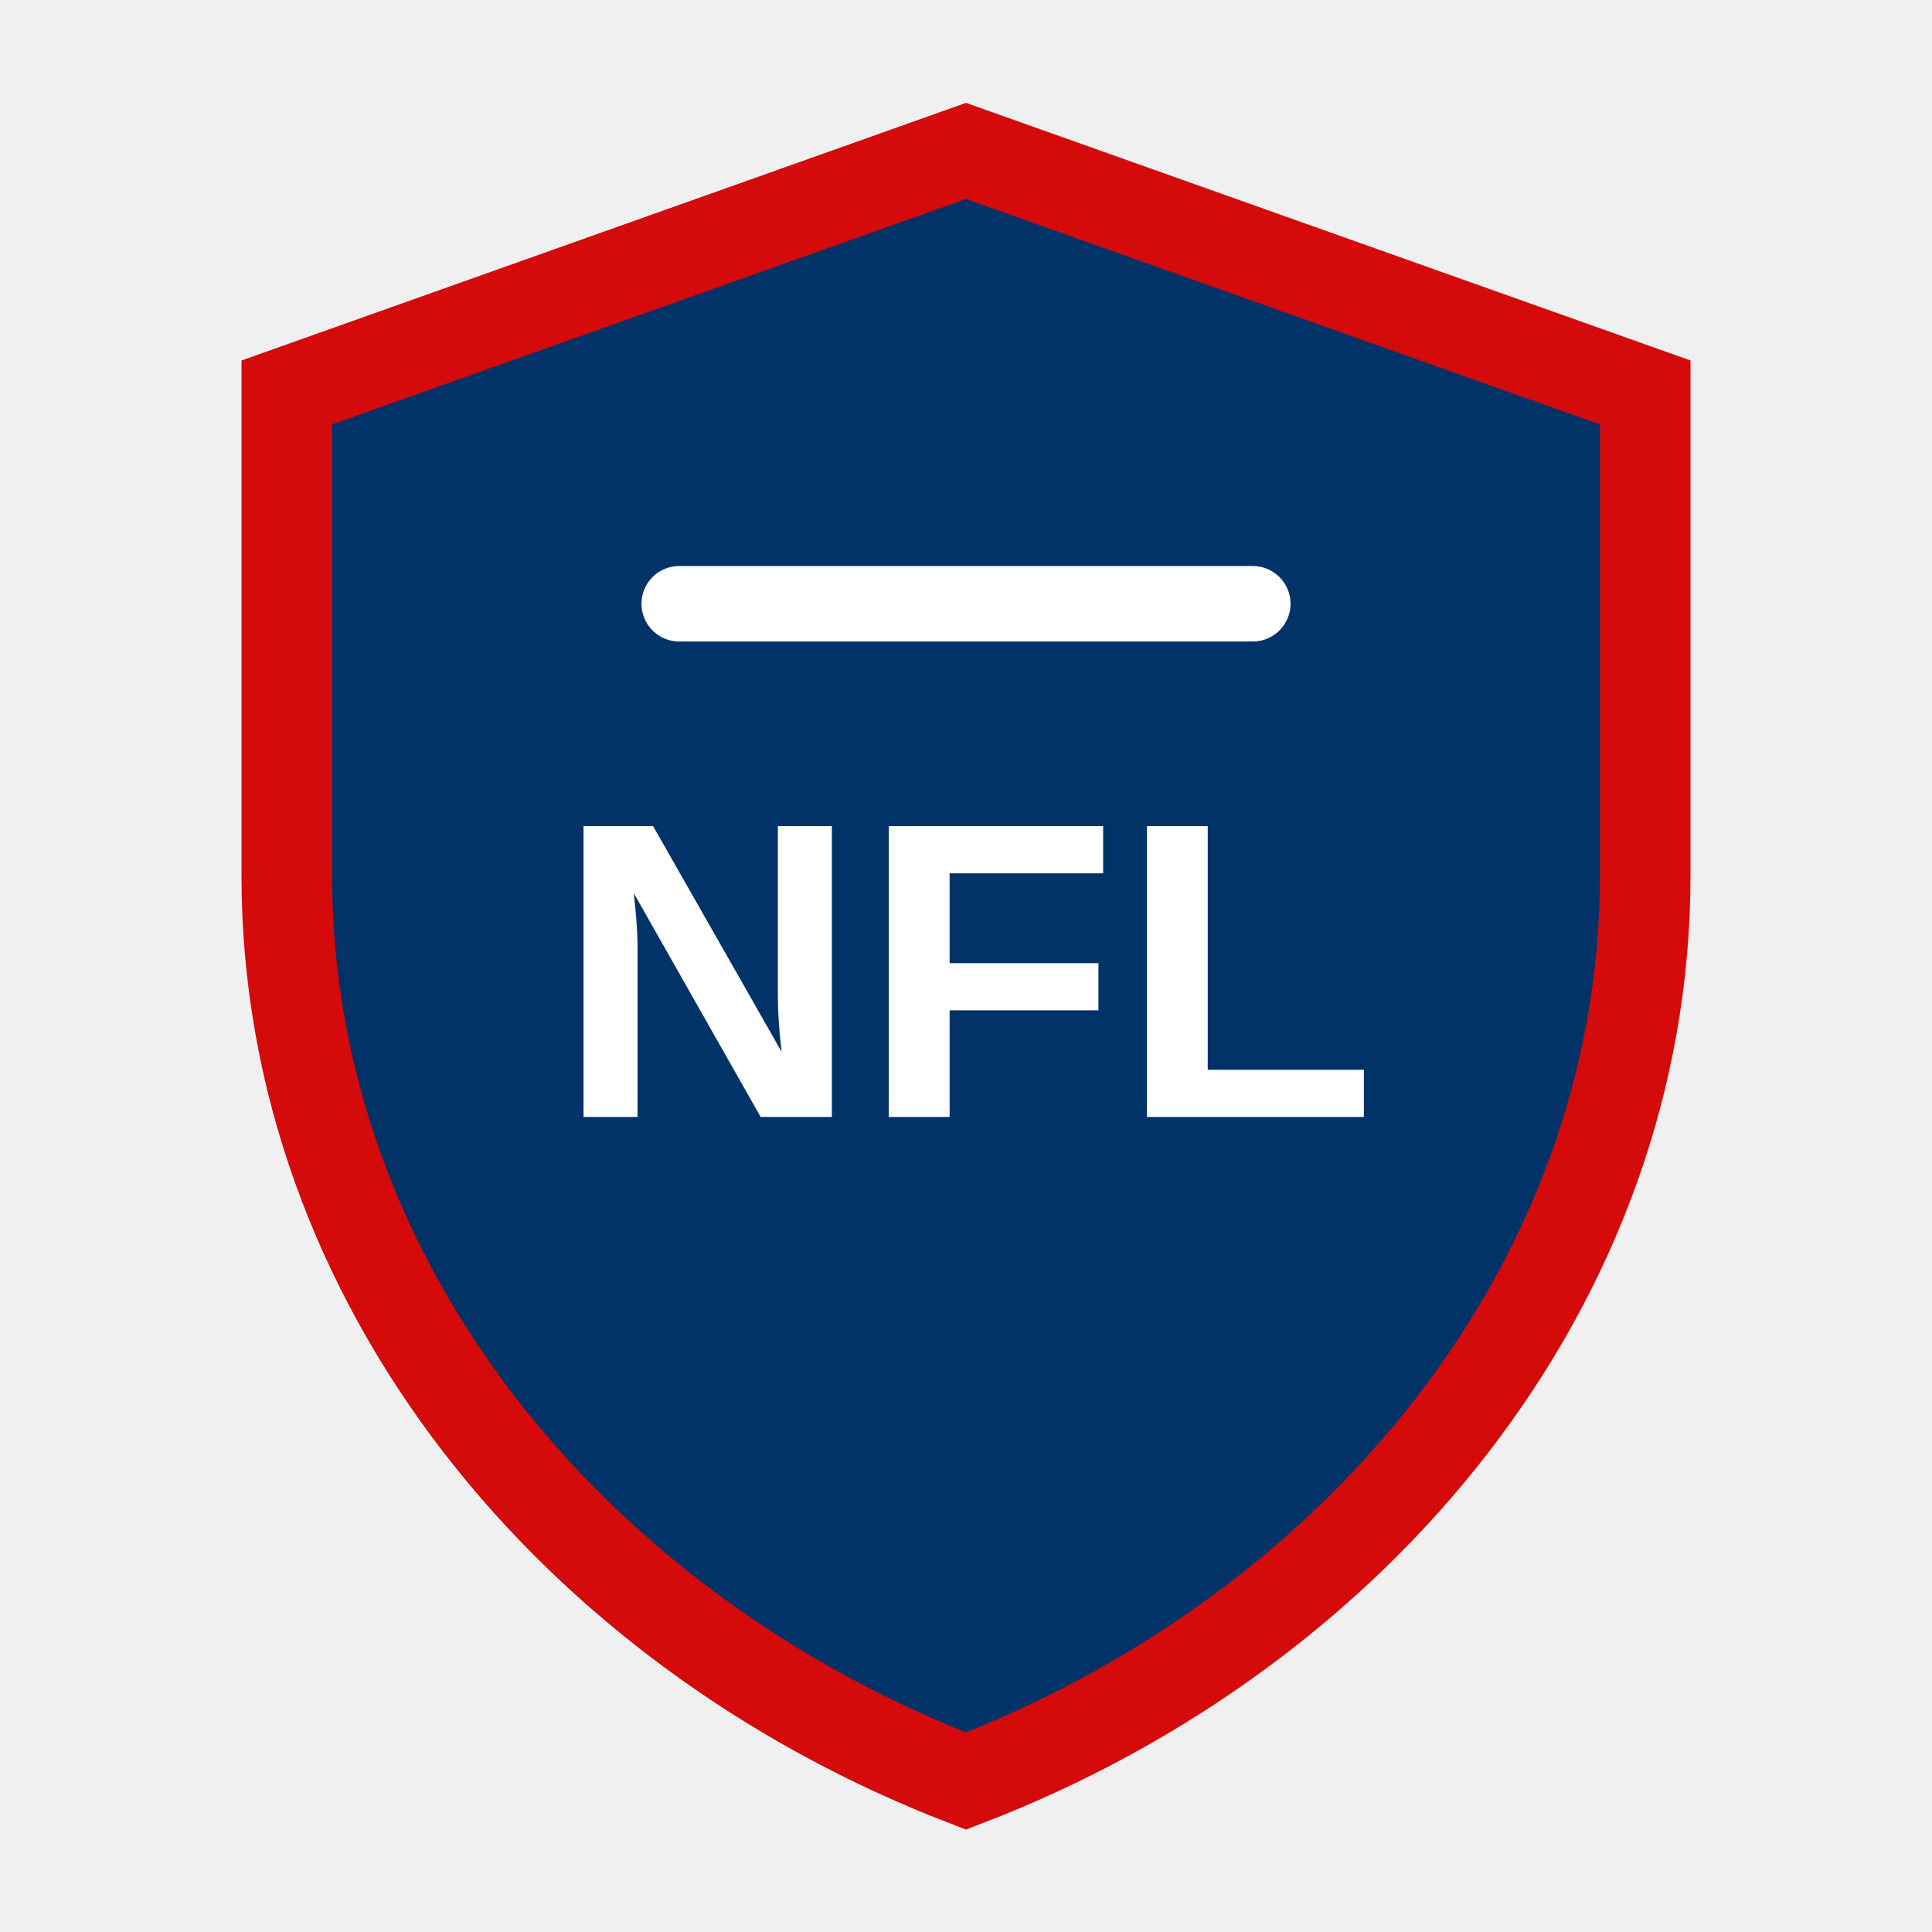
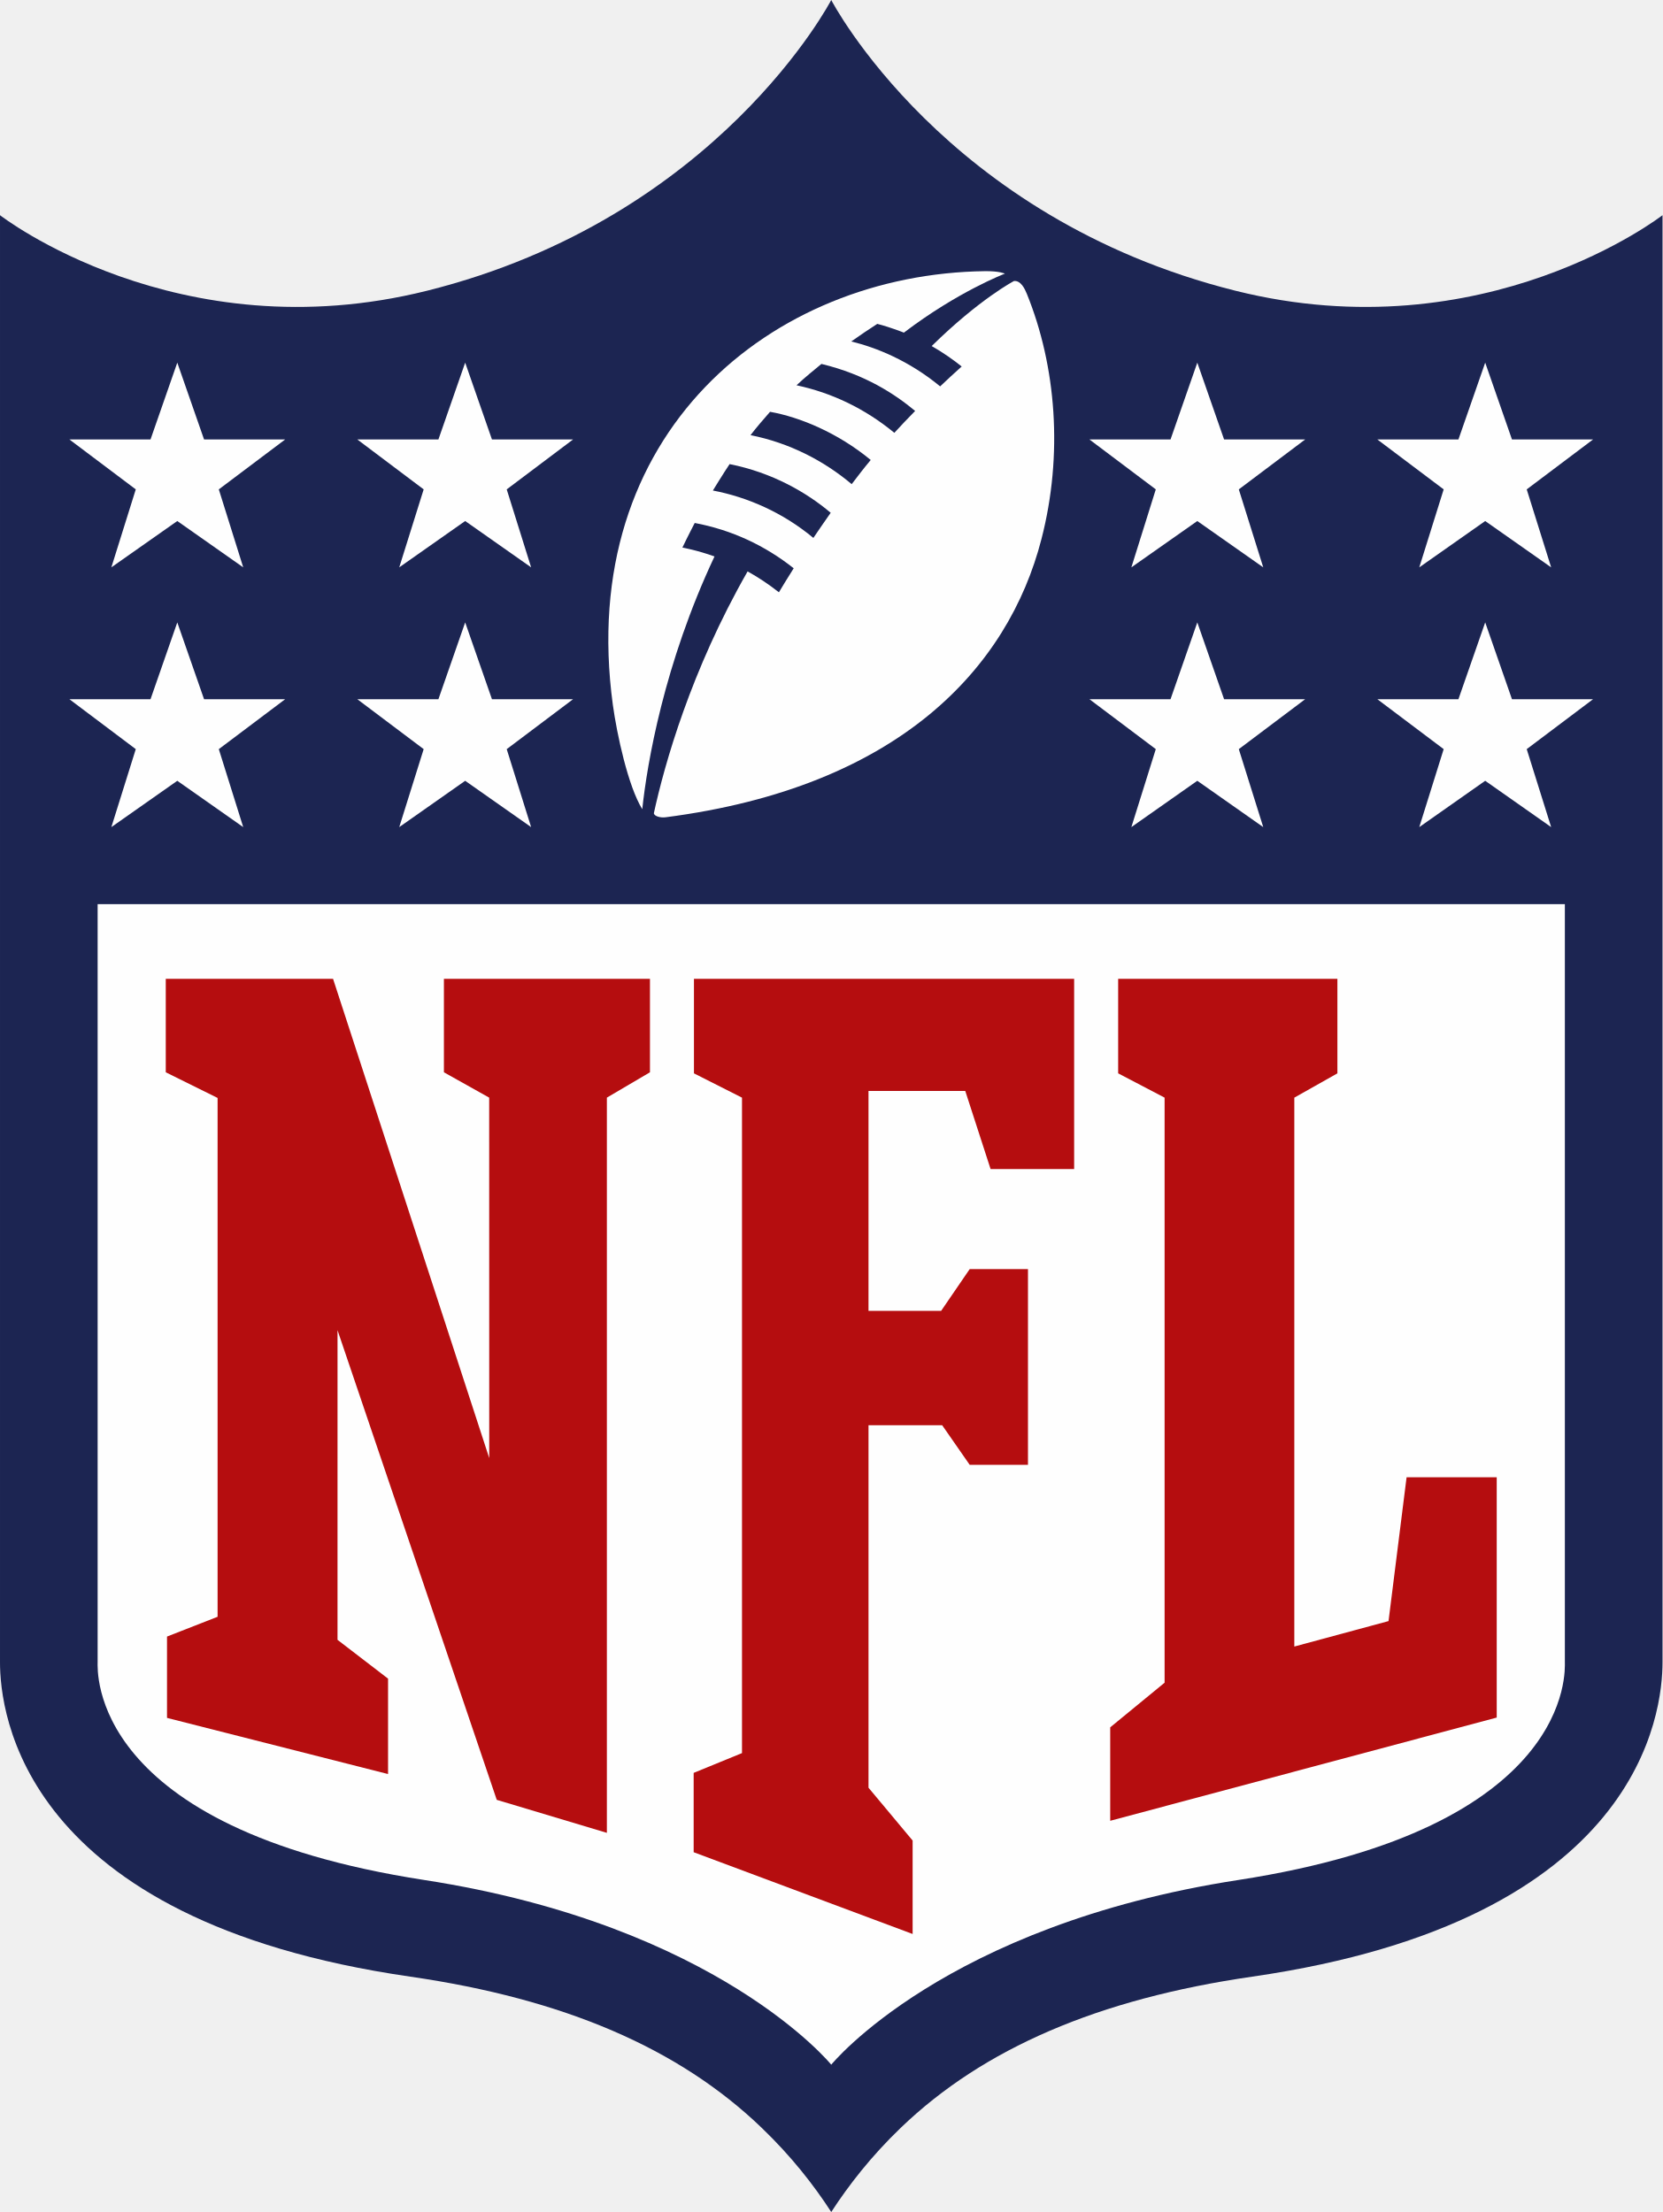
- <svg xmlns="http://www.w3.org/2000/svg" width="128" height="128" viewBox="0 0 128 128" fill="none">
-   <path d="M64 10L109 26V58C109 85 90 108 64 118C38 108 19 85 19 58V26L64 10Z" fill="#013369" stroke="#D50A0A" stroke-width="6" />
-   <path d="M45 40H83" stroke="white" stroke-width="5" stroke-linecap="round" />
-   <text x="64" y="74" text-anchor="middle" fill="white" font-family="Arial, Helvetica, sans-serif" font-size="28" font-weight="700">NFL</text>
+ <svg xmlns="http://www.w3.org/2000/svg" xml:space="preserve" width="180.824mm" height="240.655mm" version="1.1" style="shape-rendering:geometricPrecision; text-rendering:geometricPrecision; image-rendering:optimizeQuality; fill-rule:evenodd; clip-rule:evenodd" viewBox="0 0 181.052 240.959">
+   <defs>
+     <style type="text/css">
+    
+     .fil0 {fill:#1C2552}
+     .fil2 {fill:#B50D0F}
+     .fil1 {fill:#FEFEFE}
+    
+   </style>
+   </defs>
+   <g id="Layer_x0020_1">
+     <g id="_701607936">
+       <path class="fil0" d="M181.049 23.442c0,0 -19.305,15.025 -46.501,8.23 -31.707,-7.924 -44.024,-31.672 -44.024,-31.672 0,0 -12.316,23.748 -44.024,31.672 -27.194,6.796 -46.5,-8.23 -46.5,-8.23l0 157.638c0.004,5.358 2.243,28.109 44.682,34.242 16.755,2.425 29.272,7.811 38.264,16.464 3.239,3.107 5.701,6.271 7.579,9.174 1.885,-2.902 4.335,-6.067 7.57,-9.174 9.003,-8.654 21.519,-14.039 38.275,-16.464 42.435,-6.133 44.674,-28.884 44.682,-34.242l0 -157.638 -0.003 0z" />
+       <path class="fil1" d="M90.524 224.912c0,0 12.316,-15.181 44.32,-20.117 36.659,-5.657 35.571,-22.871 35.573,-23.743l0 -82.558 -159.785 0 0 82.557c0,0.868 -1.083,18.084 35.571,23.742 32.003,4.939 44.321,20.119 44.321,20.119z" />
+       <polygon class="fil2" points="53.279,158.832 53.273,119.568 48.343,116.807 48.343,106.626 70.782,106.626 70.782,116.807 66.09,119.568 66.09,199.657 54.097,196.062 36.757,144.903 36.755,178.63 42.26,182.859 42.26,193.253 18.188,187.135 18.188,178.275 23.696,176.12 23.696,119.601 18.052,116.807 18.052,106.626 36.27,106.626 " />
+       <polygon class="fil2" points="94.581,194.739 99.387,200.496 99.387,210.675 75.541,201.767 75.541,193.124 80.805,190.969 80.805,119.57 75.573,116.923 75.573,106.626 116.977,106.626 116.977,127.346 107.876,127.346 105.119,118.839 94.581,118.839 94.581,142.797 102.49,142.797 105.602,138.247 111.948,138.247 111.948,159.567 105.602,159.567 102.606,155.256 94.582,155.256 94.582,194.739 " />
+       <polygon class="fil2" points="120.905,198.343 120.905,188.163 126.827,183.301 126.827,119.568 121.77,116.922 121.77,106.626 145.646,106.626 145.646,116.923 140.954,119.57 140.954,179.362 151.214,176.59 153.181,160.92 162.997,160.92 162.997,187.099 " />
+       <polygon class="fil1" points="14.786,81.605 7.559,76.168 16.391,76.168 19.307,67.801 22.223,76.168 31.054,76.168 23.828,81.606 26.487,90.098 19.307,85.054 12.127,90.098 " />
+       <polygon class="fil1" points="46.139,81.605 38.913,76.168 47.744,76.168 50.659,67.801 53.575,76.168 62.407,76.168 55.182,81.606 57.84,90.098 50.659,85.054 43.479,90.098 " />
+       <polygon class="fil1" points="14.786,53.309 7.559,47.872 16.391,47.872 19.307,39.504 22.223,47.872 31.054,47.872 23.828,53.309 26.487,61.802 19.307,56.756 12.127,61.802 " />
+       <polygon class="fil1" points="46.139,53.309 38.913,47.872 47.744,47.872 50.659,39.504 53.575,47.872 62.407,47.872 55.182,53.309 57.84,61.802 50.659,56.756 43.479,61.802 " />
+       <polygon class="fil1" points="168.924,90.098 161.742,85.053 154.563,90.098 157.22,81.605 149.995,76.166 158.826,76.166 161.742,67.799 164.657,76.166 173.488,76.166 166.263,81.605 " />
+       <polygon class="fil1" points="137.57,90.098 130.389,85.053 123.209,90.098 125.868,81.605 118.641,76.166 127.473,76.166 130.389,67.799 133.306,76.166 142.137,76.166 134.909,81.605 " />
+       <polygon class="fil1" points="168.924,61.803 161.742,56.758 154.563,61.803 157.22,53.309 149.995,47.871 158.826,47.871 161.742,39.504 164.657,47.871 173.488,47.871 166.263,53.309 " />
+       <polygon class="fil1" points="137.57,61.803 130.389,56.758 123.209,61.803 125.868,53.309 118.641,47.871 127.473,47.871 130.389,39.504 133.306,47.871 142.137,47.871 134.909,53.309 " />
+       <path class="fil1" d="M97.397 47.148c-3.217,-2.648 -6.822,-4.362 -10.654,-5.179 0.927,-0.877 1.878,-1.629 2.713,-2.325 4.787,1.151 8.011,3.296 10.206,5.12 -0.784,0.803 -1.544,1.587 -2.264,2.384zm-4.646 5.591l0 0c0.649,-0.854 1.335,-1.752 2.073,-2.633 -3.604,-2.975 -7.739,-4.674 -10.964,-5.247 -0.724,0.82 -1.482,1.708 -2.127,2.542 4.225,0.844 7.954,2.764 11.018,5.338zm-4.173 5.859l0 0c-3.305,-2.755 -7.161,-4.444 -10.944,-5.165 0,0 1.161,-1.893 1.82,-2.876 4.628,0.915 8.384,3.079 11.01,5.302 -0.674,0.965 -1.315,1.888 -1.887,2.739zm21.852 -27.989l0 0c0,0 -3.743,1.951 -8.966,7.087 1.179,0.665 2.505,1.599 3.265,2.228 -0.789,0.7 -1.595,1.454 -2.345,2.165 -3.398,-2.801 -6.937,-4.224 -9.679,-4.893 0.911,-0.652 1.877,-1.294 2.832,-1.915 1.474,0.375 2.898,0.955 2.898,0.955 5.9,-4.491 11.002,-6.428 11.002,-6.428 0,0 -0.59,-0.289 -2.168,-0.27 -23.193,0.3 -44.563,17.617 -40.528,47.246 0.431,3.143 1.652,8.858 3.204,11.364 0.517,-4.932 2.368,-15.843 7.867,-27.533 -1.91,-0.685 -3.497,-0.967 -3.497,-0.967 0.561,-1.178 1.342,-2.679 1.342,-2.679 4.069,0.767 7.664,2.469 10.778,4.935 -0.748,1.207 -1.253,1.996 -1.61,2.616 -1.092,-0.859 -2.194,-1.601 -3.41,-2.275 -6.179,10.804 -9.048,21.001 -10.211,26.353 0.064,0.33 0.737,0.5 1.278,0.43 25.415,-3.289 37.313,-16.253 40.933,-30.301 2.382,-9.216 1.603,-18.853 -1.586,-26.712 -0.224,-0.553 -0.658,-1.47 -1.399,-1.405z" />
+     </g>
+   </g>
</svg>
